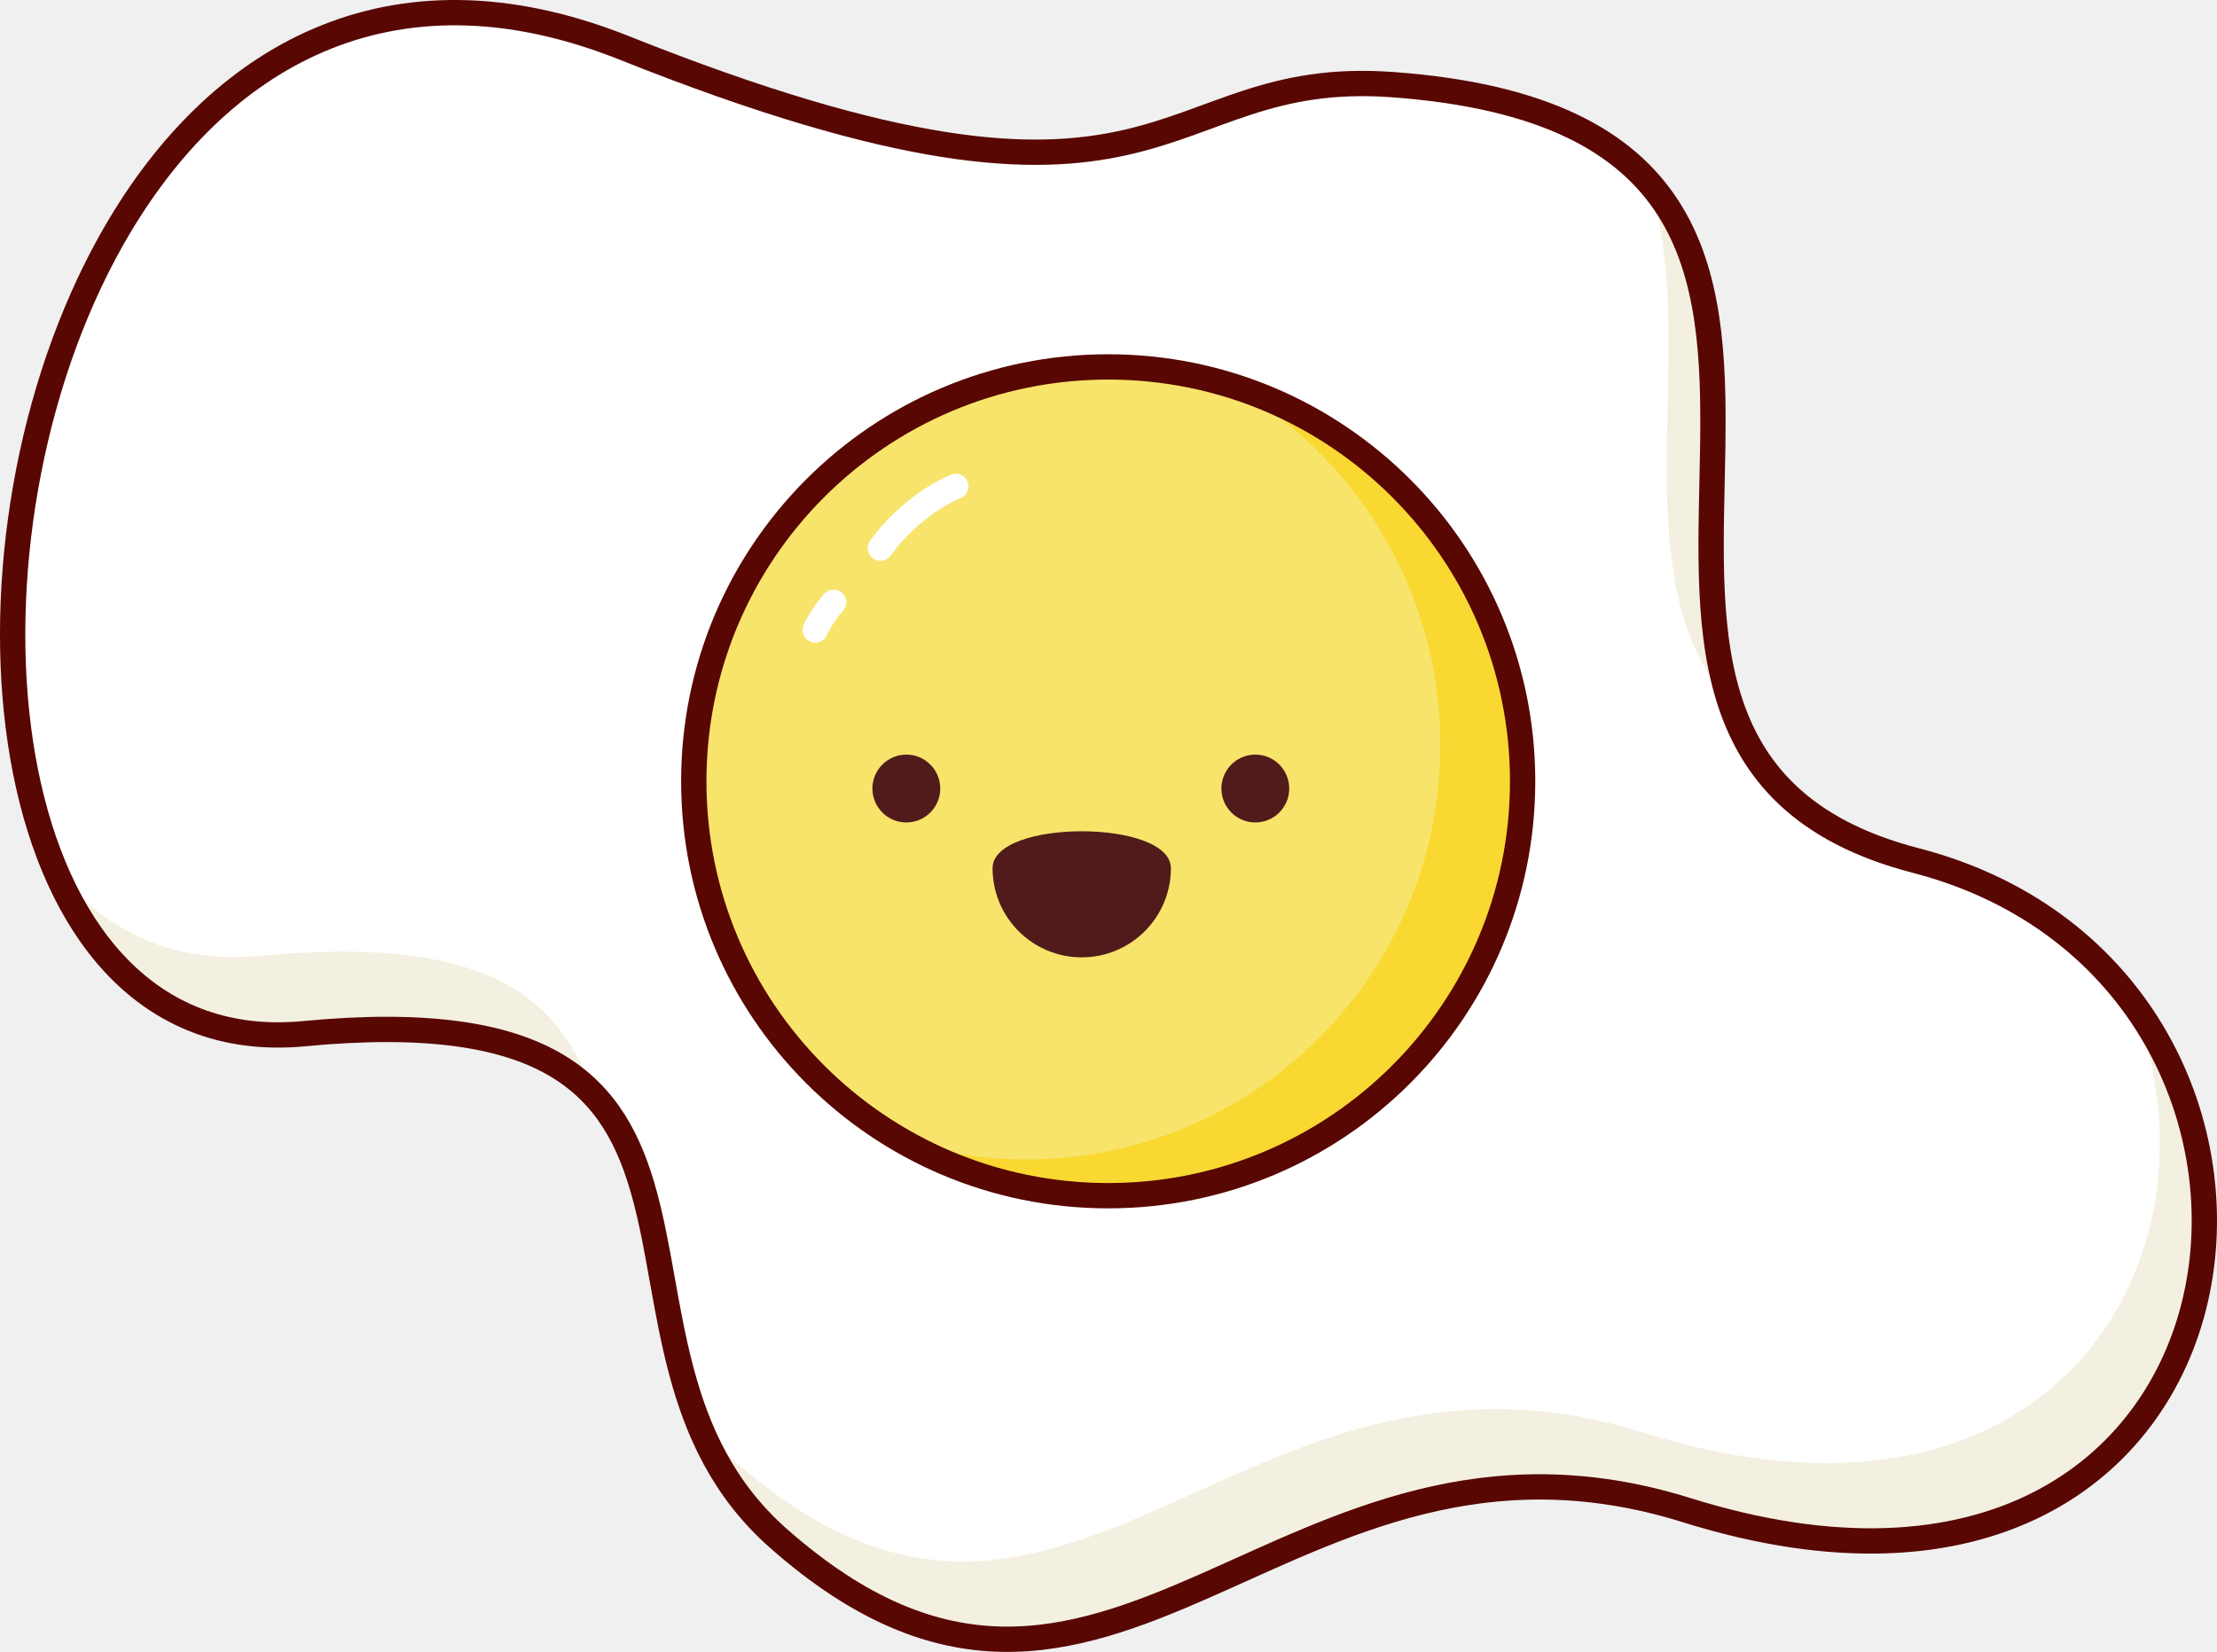
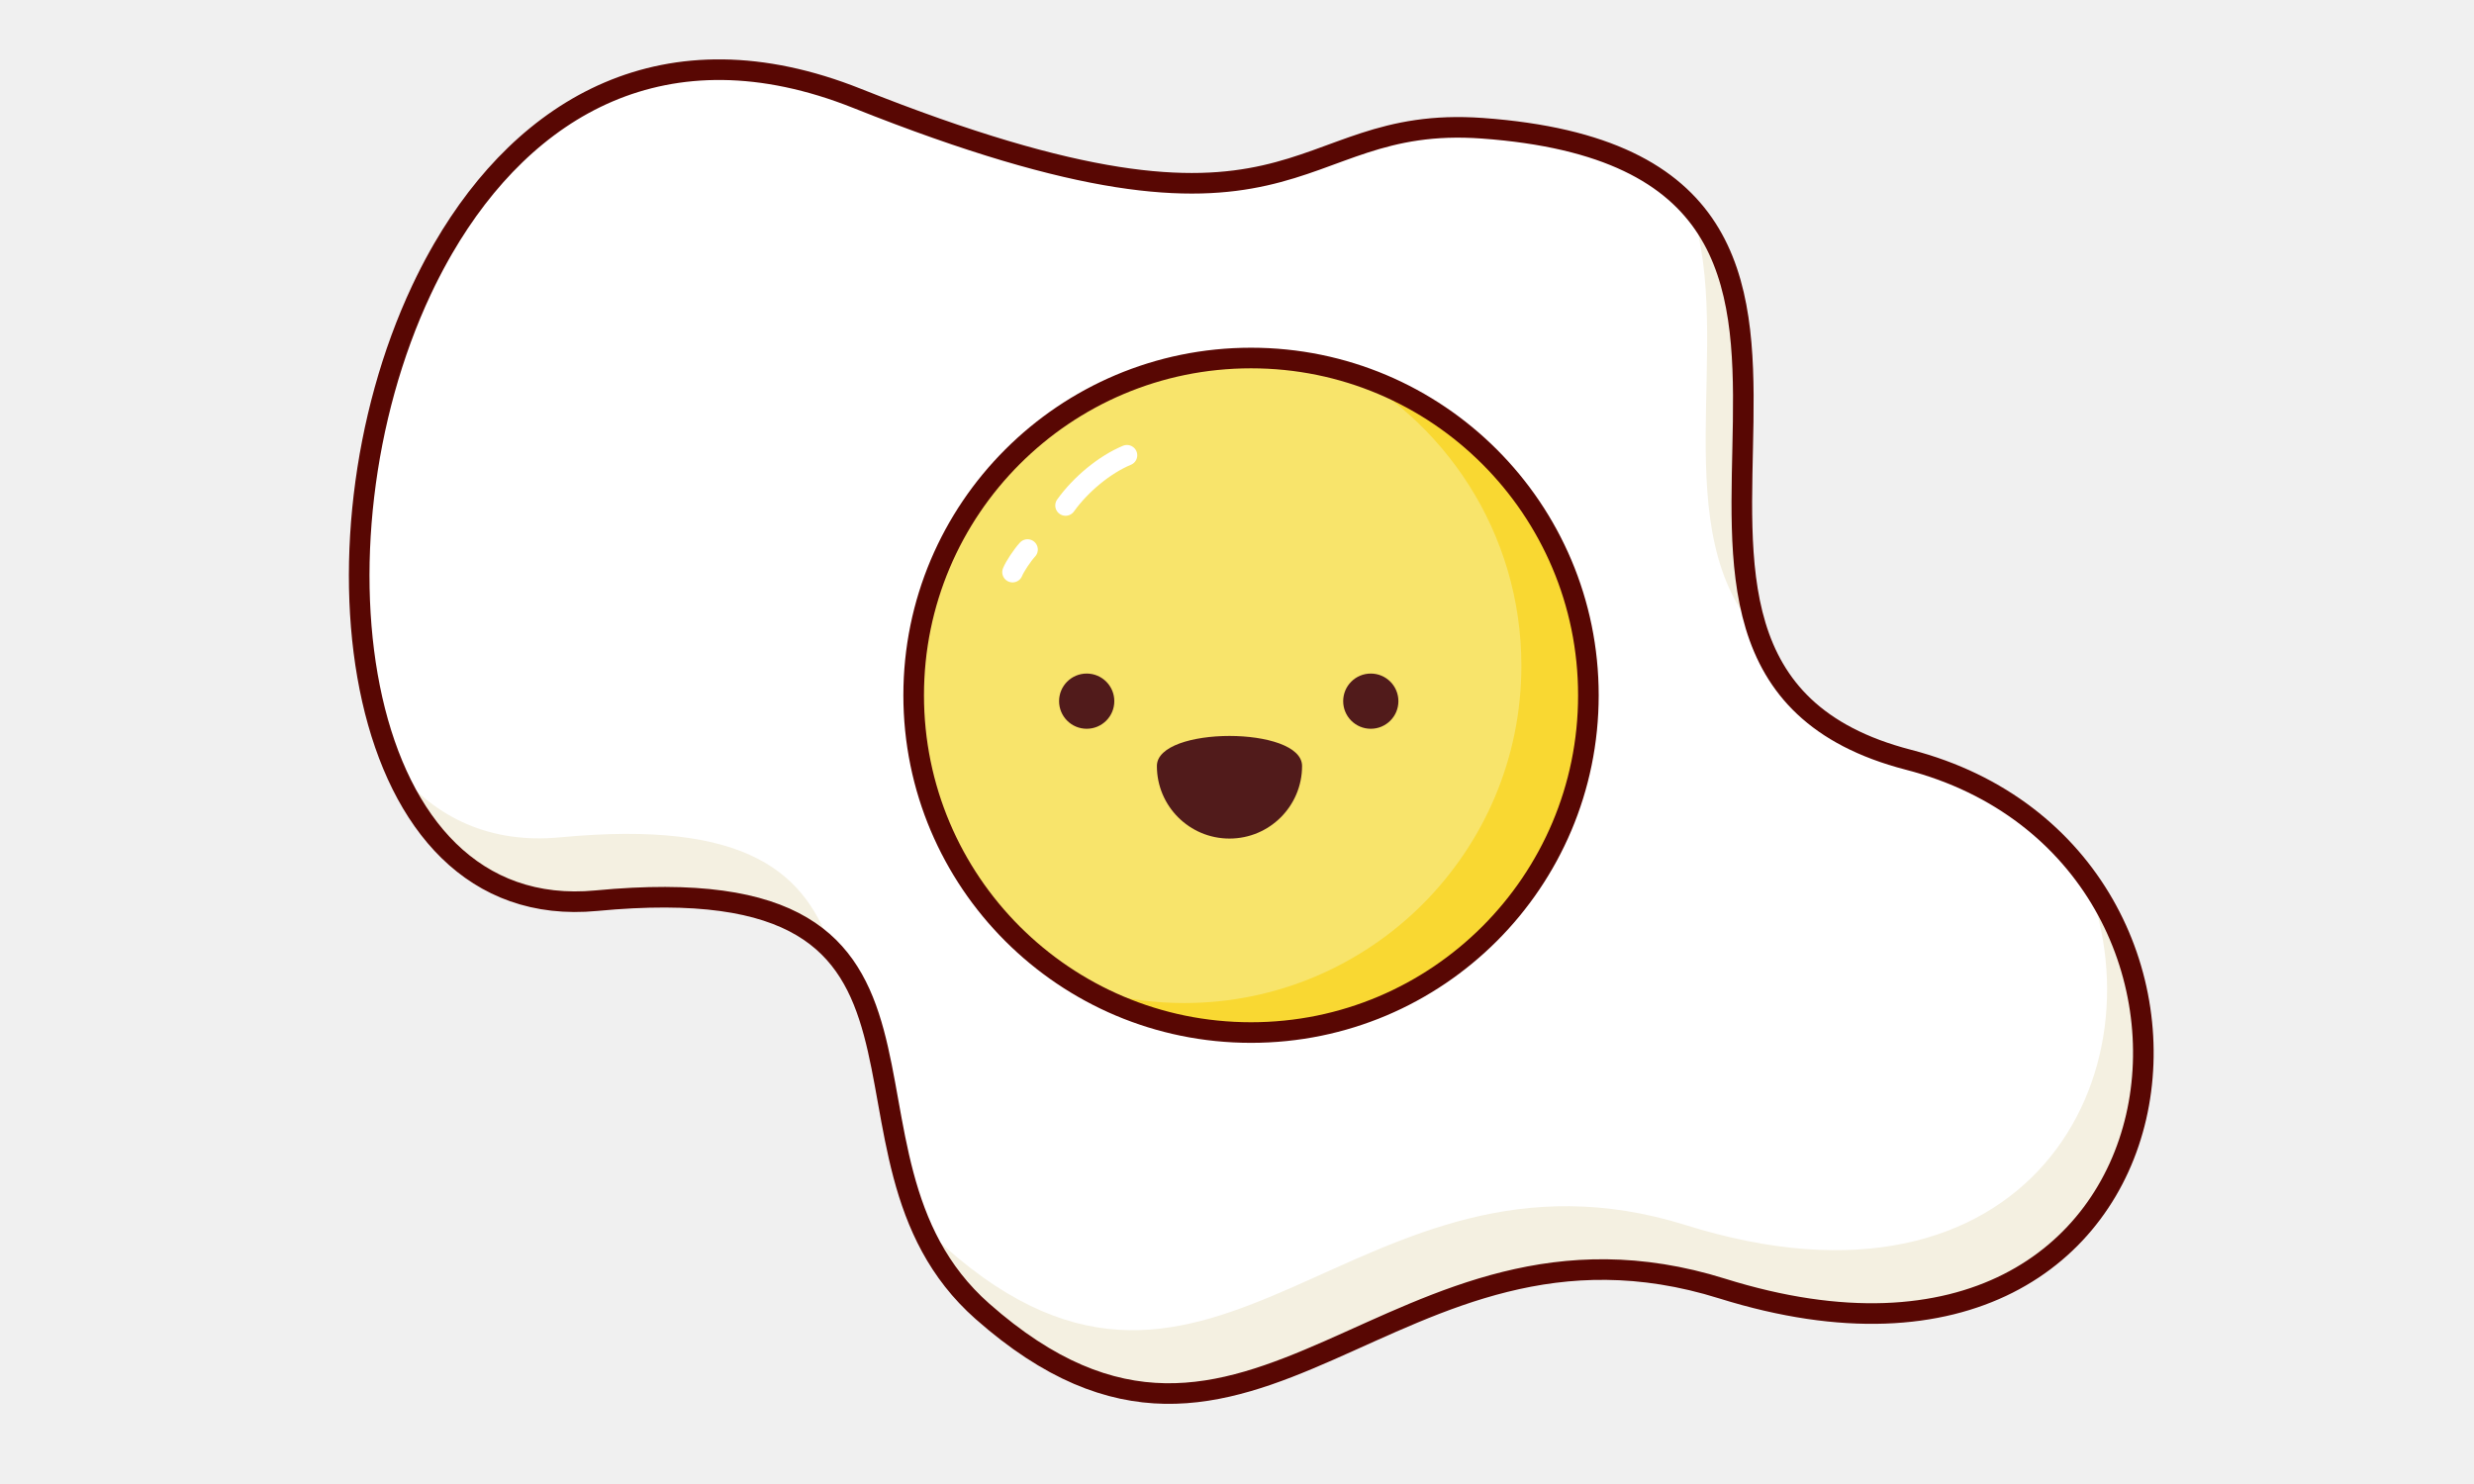
- <svg xmlns="http://www.w3.org/2000/svg" version="1.1" x="0px" y="0px" width="364.746px" height="271.795px" viewBox="0 0 364.746 271.795" enable-background="new 0 0 364.746 271.795" xml:space="preserve">
-   <g id="Layer_1">
- </g>
+ <svg xmlns="http://www.w3.org/2000/svg" version="1.1" id="Layer_1" x="0px" y="0px" width="500px" height="300px" viewBox="-395.399 4.314 500 300" enable-background="new -395.399 4.314 500 300" xml:space="preserve">
  <g id="eggs">
    <g>
-       <path fill="#FFFFFF" d="M229.008,13.949c100.614,7.28,11.307,108.282,86.107,127.659c74.805,19.374,60.517,137.597-37.648,106.896    c-66.798-20.891-95.069,52.683-149.485,4.604c-36.082-31.879,3.552-90.772-78.01-83.004    C-31.59,177.875-5.849-35.372,102.669,7.914C193.901,44.307,188.909,11.048,229.008,13.949z" />
-       <circle fill="#F8E46B" cx="182.324" cy="128.551" r="68.181" />
-       <path fill="#F9D832" d="M198.845,61.384c22.578,11.111,38.119,34.336,38.119,61.2c0,37.656-30.525,68.182-68.18,68.182    c-5.698,0-11.229-0.712-16.521-2.027c9.069,4.464,19.27,6.98,30.062,6.98c37.654,0,68.18-30.526,68.18-68.182    C250.505,95.581,228.515,68.77,198.845,61.384z" />
-       <circle fill="none" stroke="#580703" stroke-width="4.164" stroke-linecap="round" stroke-linejoin="round" stroke-miterlimit="10" cx="182.324" cy="128.551" r="68.181" />
-       <path fill="none" stroke="#FFFFFF" stroke-width="4.164" stroke-linecap="round" stroke-linejoin="round" stroke-miterlimit="10" d="    M144.842,90.182c3.087-4.305,7.923-8.294,12.406-10.15" />
-       <path fill="none" stroke="#FFFFFF" stroke-width="4.164" stroke-linecap="round" stroke-linejoin="round" stroke-miterlimit="10" d="    M134.126,103.65c0.475-1.164,1.971-3.409,3.026-4.562" />
-       <circle fill="#511B1B" cx="149.112" cy="129.74" r="5.581" />
-       <circle fill="#511B1B" cx="206.527" cy="129.74" r="5.58" />
-       <path fill="#511B1B" d="M192.638,142.847c0,8.103-6.567,14.669-14.67,14.669c-8.102,0-14.67-6.566-14.67-14.669    C163.298,134.746,192.638,134.746,192.638,142.847z" />
+       <path fill="#FFFFFF" d="M-95.88,30.268C4.733,37.547-84.573,138.549-9.772,157.927C65.032,177.3,50.743,295.524-47.421,264.823    c-66.799-20.892-95.069,52.683-149.485,4.604c-36.082-31.879,3.552-90.772-78.01-83.004    c-81.562,7.771-55.821-205.477,52.697-162.19C-130.987,60.625-135.979,27.366-95.88,30.268z" />
+       <circle fill="#F8E46B" cx="-142.563" cy="144.869" r="68.181" />
+       <path fill="#F9D832" d="M-126.042,77.702c22.576,11.111,38.117,34.336,38.117,61.2c0,37.656-30.523,68.183-68.179,68.183    c-5.698,0-11.229-0.713-16.521-2.027c9.069,4.464,19.27,6.979,30.062,6.979c37.654,0,68.18-30.526,68.18-68.182    C-74.384,111.9-96.372,85.088-126.042,77.702z" />
+       <circle fill="none" stroke="#580703" stroke-width="4.164" stroke-linecap="round" stroke-linejoin="round" stroke-miterlimit="10" cx="-142.563" cy="144.869" r="68.181" />
+       <path fill="none" stroke="#FFFFFF" stroke-width="4.164" stroke-linecap="round" stroke-linejoin="round" stroke-miterlimit="10" d="    M-180.046,106.5c3.087-4.305,7.923-8.293,12.406-10.149" />
+       <path fill="none" stroke="#FFFFFF" stroke-width="4.164" stroke-linecap="round" stroke-linejoin="round" stroke-miterlimit="10" d="    M-190.762,119.969c0.475-1.164,1.971-3.409,3.026-4.562" />
+       <circle fill="#511B1B" cx="-175.776" cy="146.058" r="5.581" />
+       <circle fill="#511B1B" cx="-118.36" cy="146.059" r="5.58" />
+       <path fill="#511B1B" d="M-132.249,159.165c0,8.104-6.568,14.67-14.671,14.67c-8.102,0-14.67-6.566-14.67-14.67    C-161.59,151.065-132.249,151.065-132.249,159.165z" />
      <g>
-         <path fill="#F4F0E1" d="M271.328,30.351c8.879,26.869-5.94,65.371,14.25,86.432C276.806,90.067,291.543,51.605,271.328,30.351z" />
-         <path fill="#F4F0E1" d="M42.706,157.267c-14.181,1.353-25.115-3.982-32.938-13.486c7.419,17.874,21.02,29.464,41.18,27.543     c25.342-2.414,38.979,1.609,46.827,9.257C92.512,164.606,80.892,153.63,42.706,157.267z" />
-         <path fill="#F4F0E1" d="M350.659,164.751c16.538,39.644-10.89,92.675-80.457,70.916c-66.797-20.891-95.07,52.683-149.484,4.604     c-1.852-1.635-3.493-3.347-4.974-5.111c2.737,6.896,6.76,13.464,13.214,19.167c54.416,48.076,82.688-25.496,149.486-4.603     C356.698,274.2,381.647,204.037,350.659,164.751z" />
+         <path fill="#F4F0E1" d="M-53.56,46.67c8.879,26.868-5.939,65.371,14.25,86.432C-48.081,106.385-33.345,67.924-53.56,46.67z" />
+         <path fill="#F4F0E1" d="M-282.182,173.585c-14.181,1.354-25.115-3.981-32.938-13.485c7.419,17.874,21.02,29.464,41.18,27.543     c25.342-2.414,38.979,1.608,46.827,9.257C-232.376,180.925-243.996,169.948-282.182,173.585z" />
+         <path fill="#F4F0E1" d="M25.771,181.07c16.539,39.645-10.891,92.675-80.457,70.916c-66.797-20.891-95.07,52.684-149.484,4.604     c-1.852-1.635-3.493-3.347-4.974-5.11c2.737,6.896,6.76,13.464,13.214,19.167c54.416,48.076,82.689-25.496,149.486-4.604     C31.81,290.519,56.759,220.356,25.771,181.07z" />
      </g>
-       <path fill="none" stroke="#580703" stroke-width="4.164" stroke-linecap="round" stroke-linejoin="round" stroke-miterlimit="10" d="    M229.058,13.922c100.612,7.279,11.304,108.282,86.108,127.656c74.803,19.377,60.517,137.6-37.649,106.899    c-66.796-20.893-95.07,52.681-149.485,4.604c-36.082-31.881,3.551-90.777-78.011-83.006C0.476,174.796-9.474,97.958,14.675,46.612    c1.107-2.355,2.285-4.656,3.536-6.894c0.287-0.514,0.577-1.023,0.872-1.53C35.584,9.8,63.839-7.623,102.719,7.888    C193.952,44.28,188.96,11.021,229.058,13.922z" />
+       <path fill="none" stroke="#580703" stroke-width="4.164" stroke-linecap="round" stroke-linejoin="round" stroke-miterlimit="10" d="    M-95.829,30.24C4.782,37.52-84.526,138.523-9.722,157.897c74.803,19.377,60.516,137.6-37.648,106.899    c-66.797-20.894-95.07,52.681-149.486,4.604c-36.082-31.881,3.551-90.777-78.011-83.006    c-49.545,4.721-59.495-72.117-35.346-123.464c1.107-2.354,2.285-4.655,3.536-6.894c0.287-0.514,0.577-1.022,0.872-1.53    c16.501-28.388,44.756-45.811,83.636-30.299C-130.937,60.599-135.929,27.34-95.829,30.24z" />
    </g>
  </g>
</svg>
